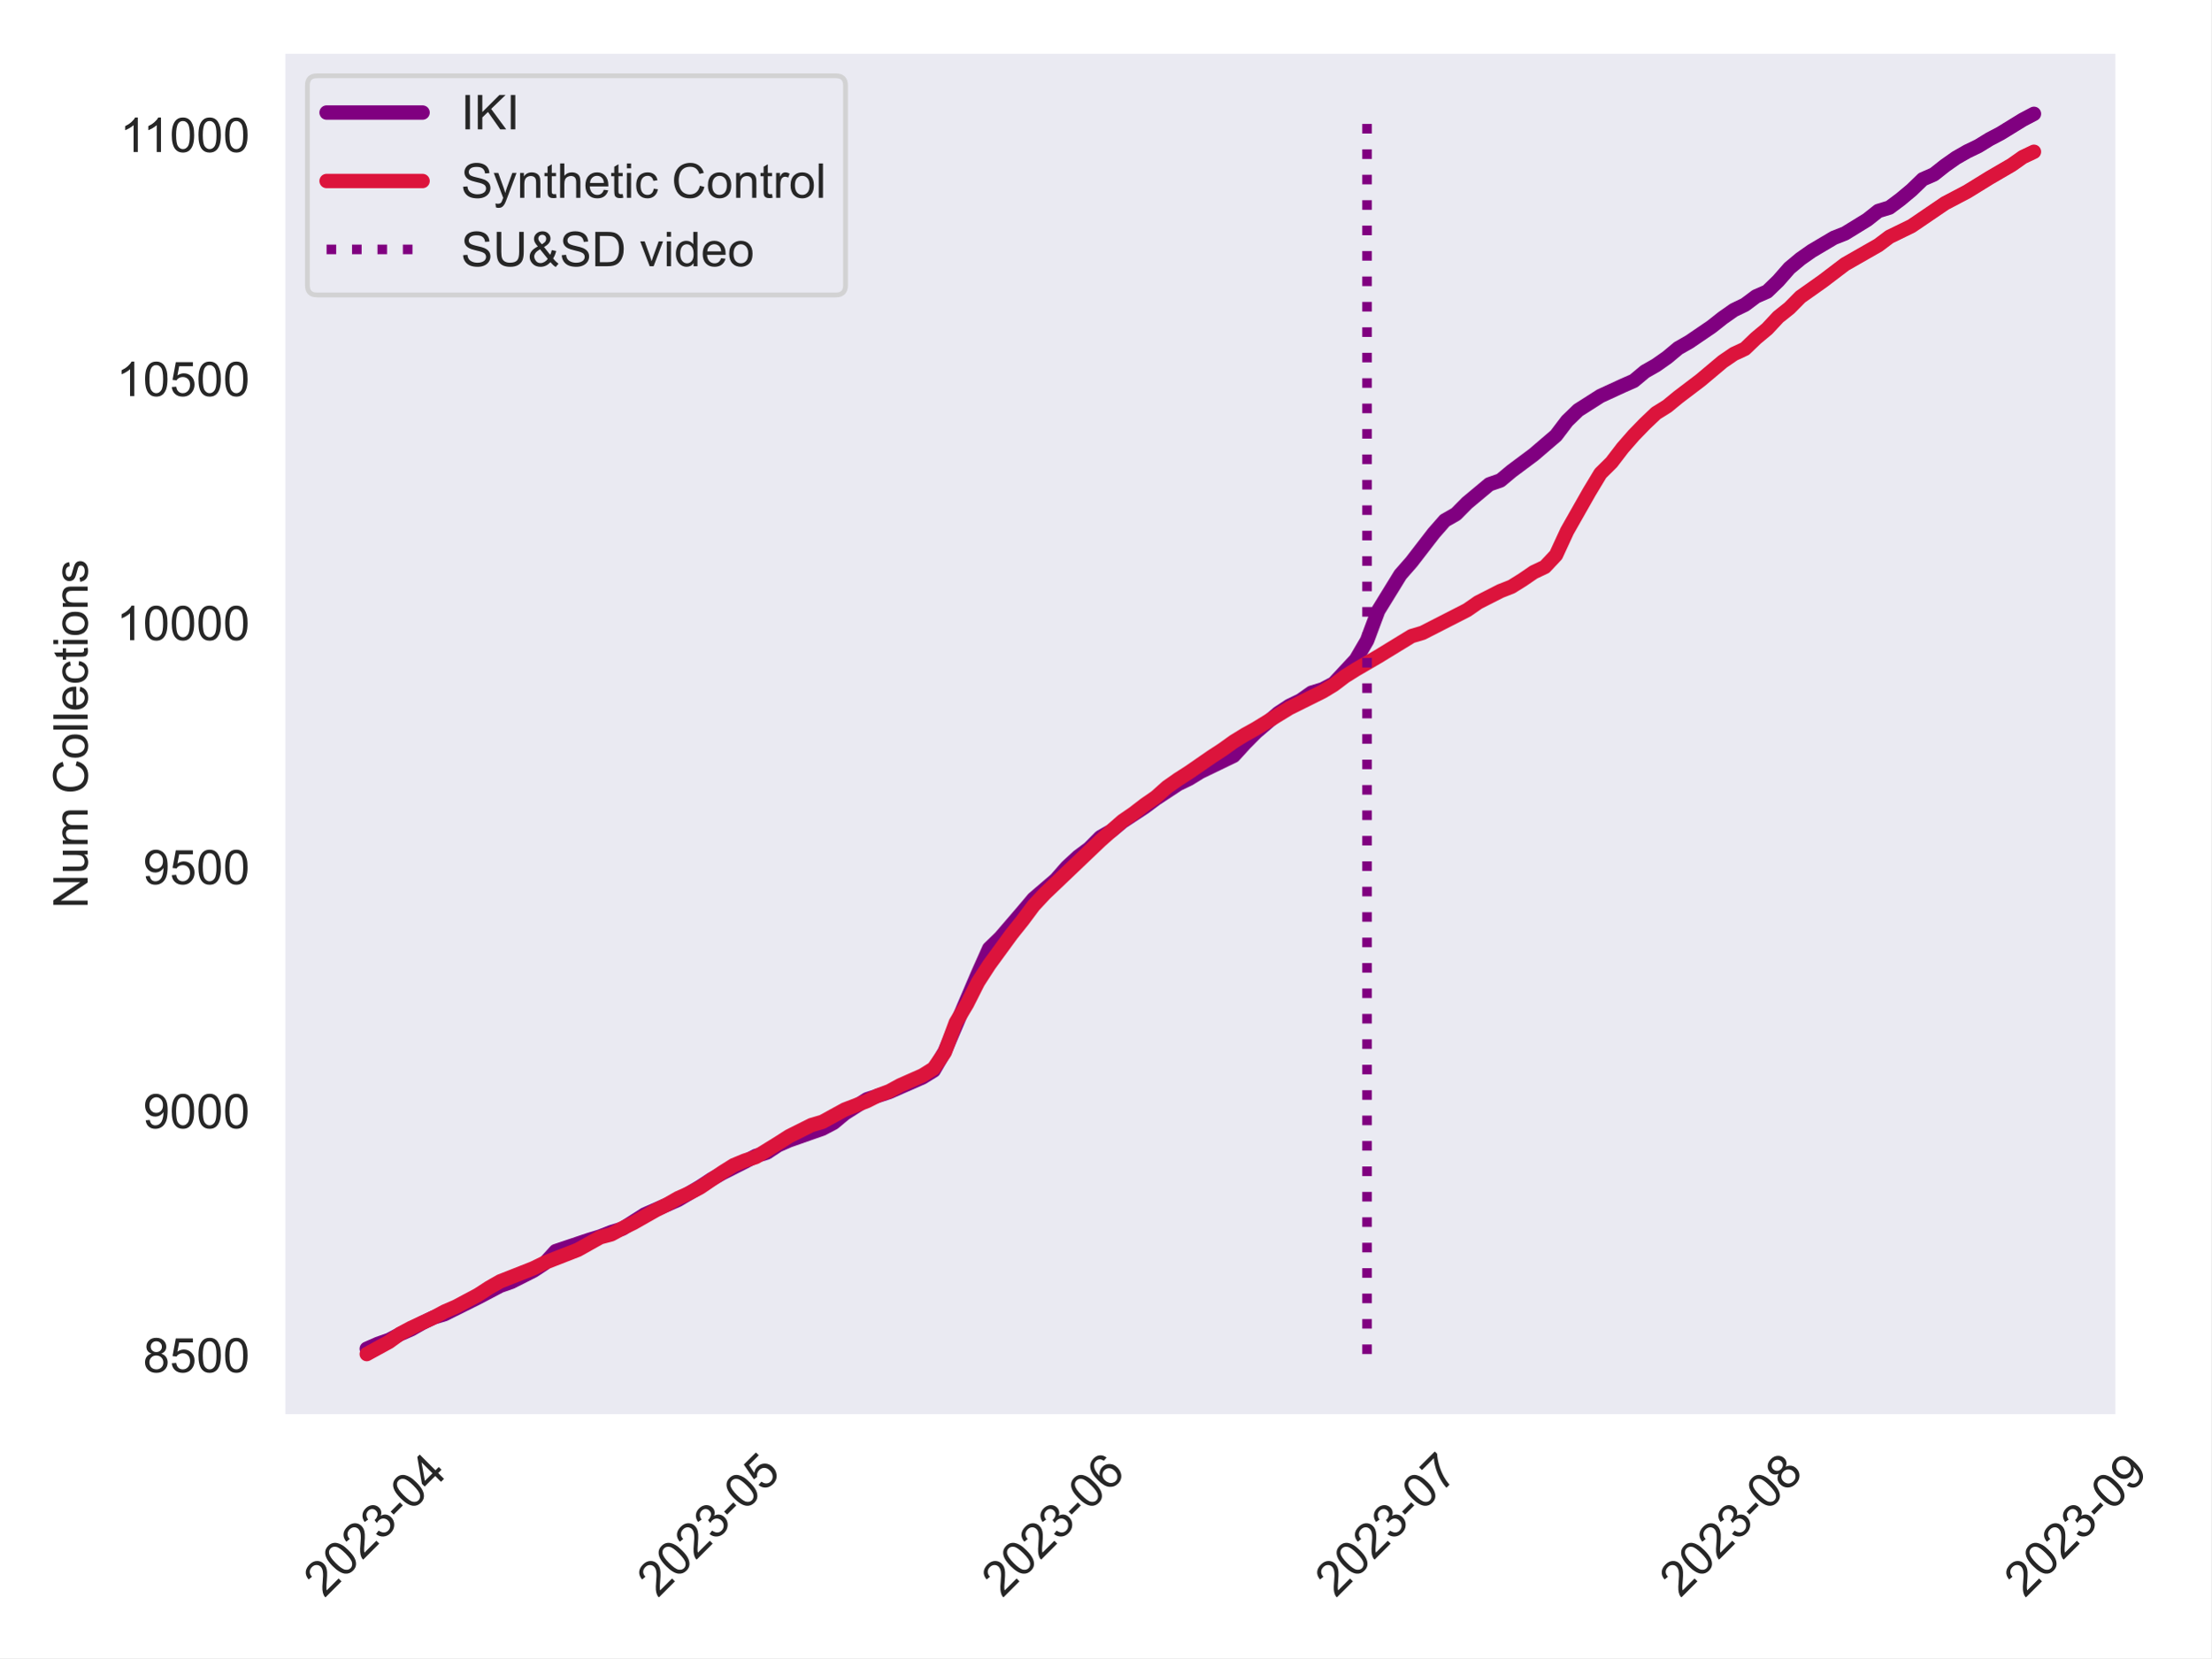
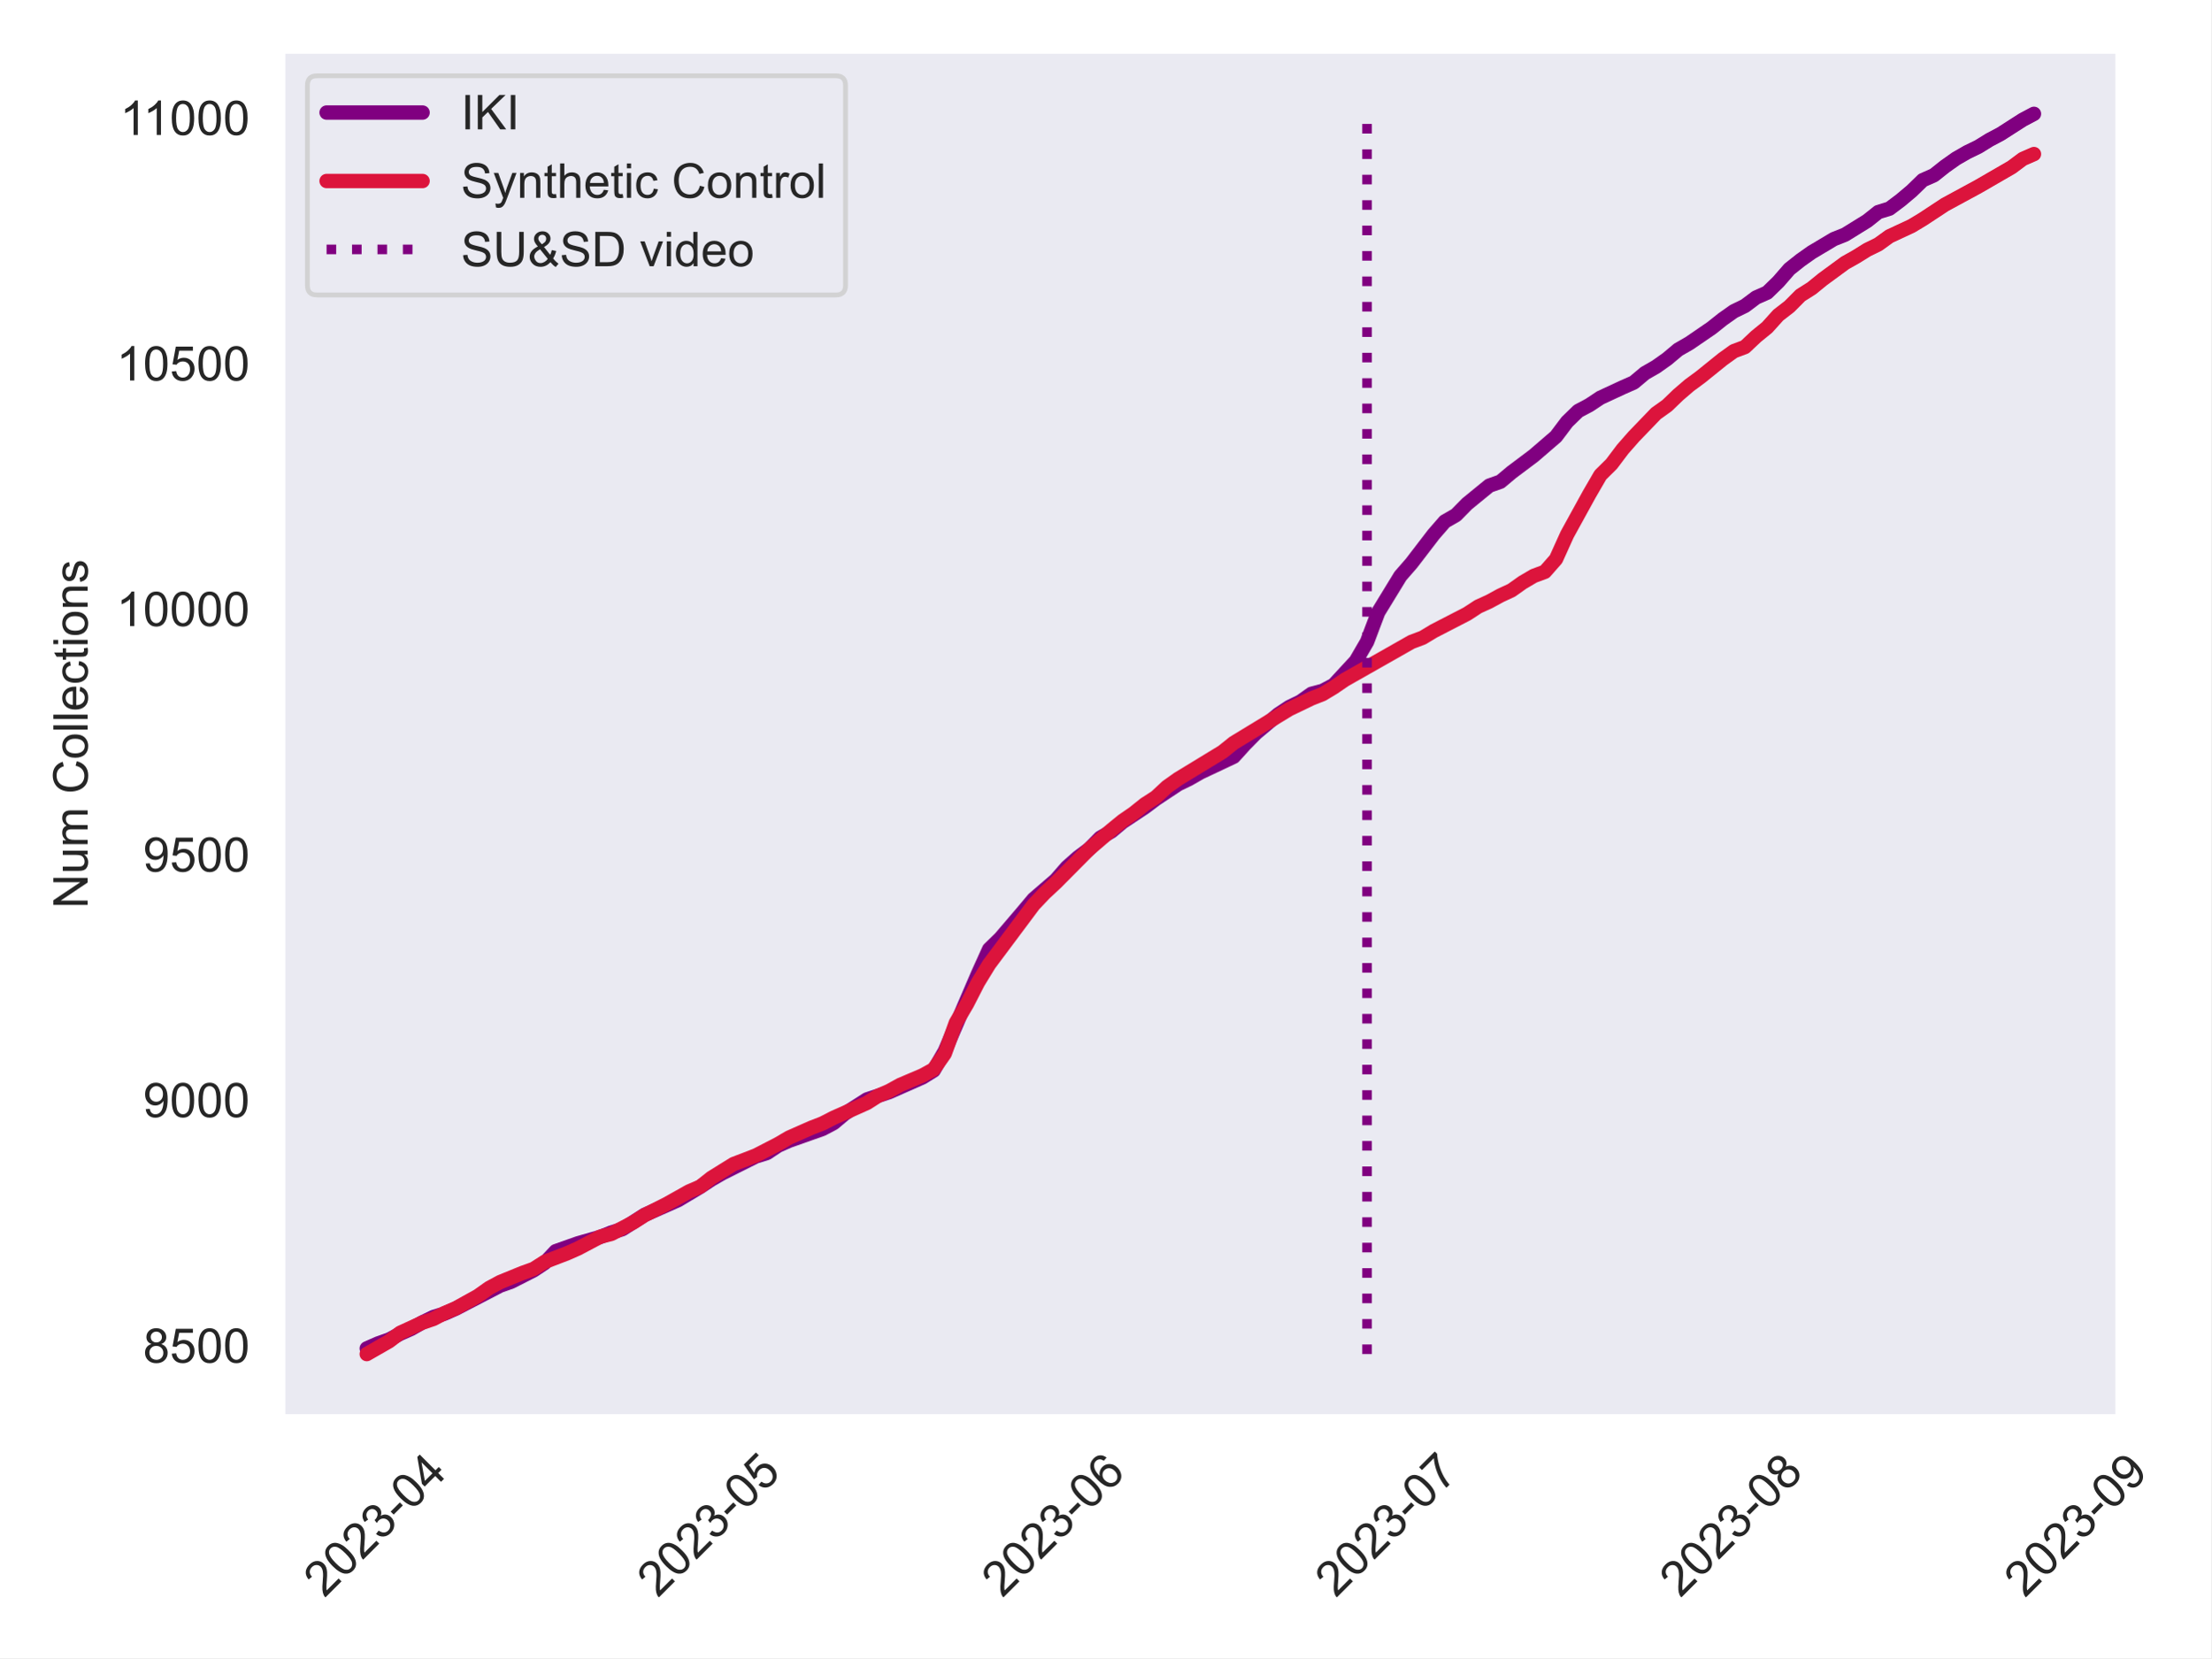
<svg xmlns="http://www.w3.org/2000/svg" xmlns:xlink="http://www.w3.org/1999/xlink" width="460.8pt" height="345.6pt" viewBox="0 0 460.8 345.6" version="1.1">
  <defs>
    <style type="text/css">*{stroke-linejoin: round; stroke-linecap: butt}</style>
  </defs>
  <g id="figure_1">
    <g id="patch_1">
      <path d="M 0 345.6  L 460.8 345.6  L 460.8 0  L 0 0  z " style="fill: #ffffff" />
    </g>
    <g id="axes_1">
      <g id="patch_2">
        <path d="M 59.06 295.153  L 441.252 295.153  L 441.252 10.8  L 59.06 10.8  z " style="fill: #eaeaf2" />
      </g>
      <g id="matplotlib.axis_1">
        <g id="xtick_1">
          <g id="text_1">
            <g style="fill: #262626" transform="translate(67.60289 333.1617) rotate(-45) scale(0.1 -0.1)">
              <defs>
                <path id="ArialMT-32" d="M 3222 541  L 3222 0  L 194 0  Q 188 203 259 391  Q 375 700 629 1000  Q 884 1300 1366 1694  Q 2113 2306 2375 2664  Q 2638 3022 2638 3341  Q 2638 3675 2398 3904  Q 2159 4134 1775 4134  Q 1369 4134 1125 3890  Q 881 3647 878 3216  L 300 3275  Q 359 3922 746 4261  Q 1134 4600 1788 4600  Q 2447 4600 2831 4234  Q 3216 3869 3216 3328  Q 3216 3053 3103 2787  Q 2991 2522 2730 2228  Q 2469 1934 1863 1422  Q 1356 997 1212 845  Q 1069 694 975 541  L 3222 541  z " transform="scale(0.015625)" />
                <path id="ArialMT-30" d="M 266 2259  Q 266 3072 433 3567  Q 600 4063 929 4331  Q 1259 4600 1759 4600  Q 2128 4600 2406 4451  Q 2684 4303 2865 4023  Q 3047 3744 3150 3342  Q 3253 2941 3253 2259  Q 3253 1453 3087 958  Q 2922 463 2592 192  Q 2263 -78 1759 -78  Q 1097 -78 719 397  Q 266 969 266 2259  z M 844 2259  Q 844 1131 1108 757  Q 1372 384 1759 384  Q 2147 384 2411 759  Q 2675 1134 2675 2259  Q 2675 3391 2411 3762  Q 2147 4134 1753 4134  Q 1366 4134 1134 3806  Q 844 3388 844 2259  z " transform="scale(0.015625)" />
                <path id="ArialMT-33" d="M 269 1209  L 831 1284  Q 928 806 1161 595  Q 1394 384 1728 384  Q 2125 384 2398 659  Q 2672 934 2672 1341  Q 2672 1728 2419 1979  Q 2166 2231 1775 2231  Q 1616 2231 1378 2169  L 1441 2663  Q 1497 2656 1531 2656  Q 1891 2656 2178 2843  Q 2466 3031 2466 3422  Q 2466 3731 2256 3934  Q 2047 4138 1716 4138  Q 1388 4138 1169 3931  Q 950 3725 888 3313  L 325 3413  Q 428 3978 793 4289  Q 1159 4600 1703 4600  Q 2078 4600 2393 4439  Q 2709 4278 2876 4000  Q 3044 3722 3044 3409  Q 3044 3113 2884 2869  Q 2725 2625 2413 2481  Q 2819 2388 3044 2092  Q 3269 1797 3269 1353  Q 3269 753 2831 336  Q 2394 -81 1725 -81  Q 1122 -81 723 278  Q 325 638 269 1209  z " transform="scale(0.015625)" />
                <path id="ArialMT-2d" d="M 203 1375  L 203 1941  L 1931 1941  L 1931 1375  L 203 1375  z " transform="scale(0.015625)" />
                <path id="ArialMT-34" d="M 2069 0  L 2069 1097  L 81 1097  L 81 1613  L 2172 4581  L 2631 4581  L 2631 1613  L 3250 1613  L 3250 1097  L 2631 1097  L 2631 0  L 2069 0  z M 2069 1613  L 2069 3678  L 634 1613  L 2069 1613  z " transform="scale(0.015625)" />
              </defs>
              <use xlink:href="#ArialMT-32" />
              <use xlink:href="#ArialMT-30" x="55.615" />
              <use xlink:href="#ArialMT-32" x="111.23" />
              <use xlink:href="#ArialMT-33" x="166.846" />
              <use xlink:href="#ArialMT-2d" x="222.461" />
              <use xlink:href="#ArialMT-30" x="255.762" />
              <use xlink:href="#ArialMT-34" x="311.377" />
            </g>
          </g>
        </g>
        <g id="xtick_2">
          <g id="text_2">
            <g style="fill: #262626" transform="translate(137.0923 333.1617) rotate(-45) scale(0.1 -0.1)">
              <defs>
                <path id="ArialMT-35" d="M 266 1200  L 856 1250  Q 922 819 1161 601  Q 1400 384 1738 384  Q 2144 384 2425 690  Q 2706 997 2706 1503  Q 2706 1984 2436 2262  Q 2166 2541 1728 2541  Q 1456 2541 1237 2417  Q 1019 2294 894 2097  L 366 2166  L 809 4519  L 3088 4519  L 3088 3981  L 1259 3981  L 1013 2750  Q 1425 3038 1878 3038  Q 2478 3038 2890 2622  Q 3303 2206 3303 1553  Q 3303 931 2941 478  Q 2500 -78 1738 -78  Q 1113 -78 717 272  Q 322 622 266 1200  z " transform="scale(0.015625)" />
              </defs>
              <use xlink:href="#ArialMT-32" />
              <use xlink:href="#ArialMT-30" x="55.615" />
              <use xlink:href="#ArialMT-32" x="111.23" />
              <use xlink:href="#ArialMT-33" x="166.846" />
              <use xlink:href="#ArialMT-2d" x="222.461" />
              <use xlink:href="#ArialMT-30" x="255.762" />
              <use xlink:href="#ArialMT-35" x="311.377" />
            </g>
          </g>
        </g>
        <g id="xtick_3">
          <g id="text_3">
            <g style="fill: #262626" transform="translate(208.898 333.1617) rotate(-45) scale(0.1 -0.1)">
              <defs>
                <path id="ArialMT-36" d="M 3184 3459  L 2625 3416  Q 2550 3747 2413 3897  Q 2184 4138 1850 4138  Q 1581 4138 1378 3988  Q 1113 3794 959 3422  Q 806 3050 800 2363  Q 1003 2672 1297 2822  Q 1591 2972 1913 2972  Q 2475 2972 2870 2558  Q 3266 2144 3266 1488  Q 3266 1056 3080 686  Q 2894 316 2569 119  Q 2244 -78 1831 -78  Q 1128 -78 684 439  Q 241 956 241 2144  Q 241 3472 731 4075  Q 1159 4600 1884 4600  Q 2425 4600 2770 4297  Q 3116 3994 3184 3459  z M 888 1484  Q 888 1194 1011 928  Q 1134 663 1356 523  Q 1578 384 1822 384  Q 2178 384 2434 671  Q 2691 959 2691 1453  Q 2691 1928 2437 2201  Q 2184 2475 1800 2475  Q 1419 2475 1153 2201  Q 888 1928 888 1484  z " transform="scale(0.015625)" />
              </defs>
              <use xlink:href="#ArialMT-32" />
              <use xlink:href="#ArialMT-30" x="55.615" />
              <use xlink:href="#ArialMT-32" x="111.23" />
              <use xlink:href="#ArialMT-33" x="166.846" />
              <use xlink:href="#ArialMT-2d" x="222.461" />
              <use xlink:href="#ArialMT-30" x="255.762" />
              <use xlink:href="#ArialMT-36" x="311.377" />
            </g>
          </g>
        </g>
        <g id="xtick_4">
          <g id="text_4">
            <g style="fill: #262626" transform="translate(278.3874 333.1617) rotate(-45) scale(0.1 -0.1)">
              <defs>
                <path id="ArialMT-37" d="M 303 3981  L 303 4522  L 3269 4522  L 3269 4084  Q 2831 3619 2401 2847  Q 1972 2075 1738 1259  Q 1569 684 1522 0  L 944 0  Q 953 541 1156 1306  Q 1359 2072 1739 2783  Q 2119 3494 2547 3981  L 303 3981  z " transform="scale(0.015625)" />
              </defs>
              <use xlink:href="#ArialMT-32" />
              <use xlink:href="#ArialMT-30" x="55.615" />
              <use xlink:href="#ArialMT-32" x="111.23" />
              <use xlink:href="#ArialMT-33" x="166.846" />
              <use xlink:href="#ArialMT-2d" x="222.461" />
              <use xlink:href="#ArialMT-30" x="255.762" />
              <use xlink:href="#ArialMT-37" x="311.377" />
            </g>
          </g>
        </g>
        <g id="xtick_5">
          <g id="text_5">
            <g style="fill: #262626" transform="translate(350.1931 333.1617) rotate(-45) scale(0.1 -0.1)">
              <defs>
                <path id="ArialMT-38" d="M 1131 2484  Q 781 2613 612 2850  Q 444 3088 444 3419  Q 444 3919 803 4259  Q 1163 4600 1759 4600  Q 2359 4600 2725 4251  Q 3091 3903 3091 3403  Q 3091 3084 2923 2848  Q 2756 2613 2416 2484  Q 2838 2347 3058 2040  Q 3278 1734 3278 1309  Q 3278 722 2862 322  Q 2447 -78 1769 -78  Q 1091 -78 675 323  Q 259 725 259 1325  Q 259 1772 486 2073  Q 713 2375 1131 2484  z M 1019 3438  Q 1019 3113 1228 2906  Q 1438 2700 1772 2700  Q 2097 2700 2305 2904  Q 2513 3109 2513 3406  Q 2513 3716 2298 3927  Q 2084 4138 1766 4138  Q 1444 4138 1231 3931  Q 1019 3725 1019 3438  z M 838 1322  Q 838 1081 952 856  Q 1066 631 1291 507  Q 1516 384 1775 384  Q 2178 384 2440 643  Q 2703 903 2703 1303  Q 2703 1709 2433 1975  Q 2163 2241 1756 2241  Q 1359 2241 1098 1978  Q 838 1716 838 1322  z " transform="scale(0.015625)" />
              </defs>
              <use xlink:href="#ArialMT-32" />
              <use xlink:href="#ArialMT-30" x="55.615" />
              <use xlink:href="#ArialMT-32" x="111.23" />
              <use xlink:href="#ArialMT-33" x="166.846" />
              <use xlink:href="#ArialMT-2d" x="222.461" />
              <use xlink:href="#ArialMT-30" x="255.762" />
              <use xlink:href="#ArialMT-38" x="311.377" />
            </g>
          </g>
        </g>
        <g id="xtick_6">
          <g id="text_6">
            <g style="fill: #262626" transform="translate(421.9988 333.1617) rotate(-45) scale(0.1 -0.1)">
              <defs>
                <path id="ArialMT-39" d="M 350 1059  L 891 1109  Q 959 728 1153 556  Q 1347 384 1650 384  Q 1909 384 2104 503  Q 2300 622 2425 820  Q 2550 1019 2634 1356  Q 2719 1694 2719 2044  Q 2719 2081 2716 2156  Q 2547 1888 2255 1720  Q 1963 1553 1622 1553  Q 1053 1553 659 1965  Q 266 2378 266 3053  Q 266 3750 677 4175  Q 1088 4600 1706 4600  Q 2153 4600 2523 4359  Q 2894 4119 3086 3673  Q 3278 3228 3278 2384  Q 3278 1506 3087 986  Q 2897 466 2520 194  Q 2144 -78 1638 -78  Q 1100 -78 759 220  Q 419 519 350 1059  z M 2653 3081  Q 2653 3566 2395 3850  Q 2138 4134 1775 4134  Q 1400 4134 1122 3828  Q 844 3522 844 3034  Q 844 2597 1108 2323  Q 1372 2050 1759 2050  Q 2150 2050 2401 2323  Q 2653 2597 2653 3081  z " transform="scale(0.015625)" />
              </defs>
              <use xlink:href="#ArialMT-32" />
              <use xlink:href="#ArialMT-30" x="55.615" />
              <use xlink:href="#ArialMT-32" x="111.23" />
              <use xlink:href="#ArialMT-33" x="166.846" />
              <use xlink:href="#ArialMT-2d" x="222.461" />
              <use xlink:href="#ArialMT-30" x="255.762" />
              <use xlink:href="#ArialMT-39" x="311.377" />
            </g>
          </g>
        </g>
      </g>
      <g id="matplotlib.axis_2">
        <g id="ytick_1">
          <g id="text_7">
-             <g style="fill: #262626" transform="translate(29.81625 286.0301) scale(0.1 -0.1)">
+             <g style="fill: #262626" transform="translate(29.81625 284.0265) scale(0.1 -0.1)">
              <use xlink:href="#ArialMT-38" />
              <use xlink:href="#ArialMT-35" x="55.615" />
              <use xlink:href="#ArialMT-30" x="111.23" />
              <use xlink:href="#ArialMT-30" x="166.846" />
            </g>
          </g>
        </g>
        <g id="ytick_2">
          <g id="text_8">
-             <g style="fill: #262626" transform="translate(29.81625 235.1598) scale(0.1 -0.1)">
+             <g style="fill: #262626" transform="translate(29.81625 232.8458) scale(0.1 -0.1)">
              <use xlink:href="#ArialMT-39" />
              <use xlink:href="#ArialMT-30" x="55.615" />
              <use xlink:href="#ArialMT-30" x="111.23" />
              <use xlink:href="#ArialMT-30" x="166.846" />
            </g>
          </g>
        </g>
        <g id="ytick_3">
          <g id="text_9">
-             <g style="fill: #262626" transform="translate(29.81625 184.2896) scale(0.1 -0.1)">
+             <g style="fill: #262626" transform="translate(29.81625 181.6651) scale(0.1 -0.1)">
              <use xlink:href="#ArialMT-39" />
              <use xlink:href="#ArialMT-35" x="55.615" />
              <use xlink:href="#ArialMT-30" x="111.23" />
              <use xlink:href="#ArialMT-30" x="166.846" />
            </g>
          </g>
        </g>
        <g id="ytick_4">
          <g id="text_10">
-             <g style="fill: #262626" transform="translate(24.25531 133.4194) scale(0.1 -0.1)">
+             <g style="fill: #262626" transform="translate(24.25531 130.4844) scale(0.1 -0.1)">
              <defs>
                <path id="ArialMT-31" d="M 2384 0  L 1822 0  L 1822 3584  Q 1619 3391 1289 3197  Q 959 3003 697 2906  L 697 3450  Q 1169 3672 1522 3987  Q 1875 4303 2022 4600  L 2384 4600  L 2384 0  z " transform="scale(0.015625)" />
              </defs>
              <use xlink:href="#ArialMT-31" />
              <use xlink:href="#ArialMT-30" x="55.615" />
              <use xlink:href="#ArialMT-30" x="111.23" />
              <use xlink:href="#ArialMT-30" x="166.846" />
              <use xlink:href="#ArialMT-30" x="222.461" />
            </g>
          </g>
        </g>
        <g id="ytick_5">
          <g id="text_11">
-             <g style="fill: #262626" transform="translate(24.25531 82.54912) scale(0.1 -0.1)">
+             <g style="fill: #262626" transform="translate(24.25531 79.30365) scale(0.1 -0.1)">
              <use xlink:href="#ArialMT-31" />
              <use xlink:href="#ArialMT-30" x="55.615" />
              <use xlink:href="#ArialMT-35" x="111.23" />
              <use xlink:href="#ArialMT-30" x="166.846" />
              <use xlink:href="#ArialMT-30" x="222.461" />
            </g>
          </g>
        </g>
        <g id="ytick_6">
          <g id="text_12">
-             <g style="fill: #262626" transform="translate(24.99281 31.67888) scale(0.1 -0.1)">
+             <g style="fill: #262626" transform="translate(24.99281 28.12293) scale(0.1 -0.1)">
              <use xlink:href="#ArialMT-31" />
              <use xlink:href="#ArialMT-31" x="48.24" />
              <use xlink:href="#ArialMT-30" x="103.855" />
              <use xlink:href="#ArialMT-30" x="159.471" />
              <use xlink:href="#ArialMT-30" x="215.086" />
            </g>
          </g>
        </g>
        <g id="text_13">
          <g style="fill: #262626" transform="translate(18.26781 189.3764) rotate(-90) scale(0.1 -0.1)">
            <defs>
              <path id="ArialMT-4e" d="M 488 0  L 488 4581  L 1109 4581  L 3516 984  L 3516 4581  L 4097 4581  L 4097 0  L 3475 0  L 1069 3600  L 1069 0  L 488 0  z " transform="scale(0.015625)" />
              <path id="ArialMT-75" d="M 2597 0  L 2597 488  Q 2209 -75 1544 -75  Q 1250 -75 995 37  Q 741 150 617 320  Q 494 491 444 738  Q 409 903 409 1263  L 409 3319  L 972 3319  L 972 1478  Q 972 1038 1006 884  Q 1059 663 1231 536  Q 1403 409 1656 409  Q 1909 409 2131 539  Q 2353 669 2445 892  Q 2538 1116 2538 1541  L 2538 3319  L 3100 3319  L 3100 0  L 2597 0  z " transform="scale(0.015625)" />
              <path id="ArialMT-6d" d="M 422 0  L 422 3319  L 925 3319  L 925 2853  Q 1081 3097 1340 3245  Q 1600 3394 1931 3394  Q 2300 3394 2536 3241  Q 2772 3088 2869 2813  Q 3263 3394 3894 3394  Q 4388 3394 4653 3120  Q 4919 2847 4919 2278  L 4919 0  L 4359 0  L 4359 2091  Q 4359 2428 4304 2576  Q 4250 2725 4106 2815  Q 3963 2906 3769 2906  Q 3419 2906 3187 2673  Q 2956 2441 2956 1928  L 2956 0  L 2394 0  L 2394 2156  Q 2394 2531 2256 2718  Q 2119 2906 1806 2906  Q 1569 2906 1367 2781  Q 1166 2656 1075 2415  Q 984 2175 984 1722  L 984 0  L 422 0  z " transform="scale(0.015625)" />
              <path id="ArialMT-20" transform="scale(0.015625)" />
              <path id="ArialMT-43" d="M 3763 1606  L 4369 1453  Q 4178 706 3683 314  Q 3188 -78 2472 -78  Q 1731 -78 1267 223  Q 803 525 561 1097  Q 319 1669 319 2325  Q 319 3041 592 3573  Q 866 4106 1370 4382  Q 1875 4659 2481 4659  Q 3169 4659 3637 4309  Q 4106 3959 4291 3325  L 3694 3184  Q 3534 3684 3231 3912  Q 2928 4141 2469 4141  Q 1941 4141 1586 3887  Q 1231 3634 1087 3207  Q 944 2781 944 2328  Q 944 1744 1114 1308  Q 1284 872 1643 656  Q 2003 441 2422 441  Q 2931 441 3284 734  Q 3638 1028 3763 1606  z " transform="scale(0.015625)" />
              <path id="ArialMT-6f" d="M 213 1659  Q 213 2581 725 3025  Q 1153 3394 1769 3394  Q 2453 3394 2887 2945  Q 3322 2497 3322 1706  Q 3322 1066 3130 698  Q 2938 331 2570 128  Q 2203 -75 1769 -75  Q 1072 -75 642 372  Q 213 819 213 1659  z M 791 1659  Q 791 1022 1069 705  Q 1347 388 1769 388  Q 2188 388 2466 706  Q 2744 1025 2744 1678  Q 2744 2294 2464 2611  Q 2184 2928 1769 2928  Q 1347 2928 1069 2612  Q 791 2297 791 1659  z " transform="scale(0.015625)" />
              <path id="ArialMT-6c" d="M 409 0  L 409 4581  L 972 4581  L 972 0  L 409 0  z " transform="scale(0.015625)" />
              <path id="ArialMT-65" d="M 2694 1069  L 3275 997  Q 3138 488 2766 206  Q 2394 -75 1816 -75  Q 1088 -75 661 373  Q 234 822 234 1631  Q 234 2469 665 2931  Q 1097 3394 1784 3394  Q 2450 3394 2872 2941  Q 3294 2488 3294 1666  Q 3294 1616 3291 1516  L 816 1516  Q 847 969 1125 678  Q 1403 388 1819 388  Q 2128 388 2347 550  Q 2566 713 2694 1069  z M 847 1978  L 2700 1978  Q 2663 2397 2488 2606  Q 2219 2931 1791 2931  Q 1403 2931 1139 2672  Q 875 2413 847 1978  z " transform="scale(0.015625)" />
              <path id="ArialMT-63" d="M 2588 1216  L 3141 1144  Q 3050 572 2676 248  Q 2303 -75 1759 -75  Q 1078 -75 664 370  Q 250 816 250 1647  Q 250 2184 428 2587  Q 606 2991 970 3192  Q 1334 3394 1763 3394  Q 2303 3394 2647 3120  Q 2991 2847 3088 2344  L 2541 2259  Q 2463 2594 2264 2762  Q 2066 2931 1784 2931  Q 1359 2931 1093 2626  Q 828 2322 828 1663  Q 828 994 1084 691  Q 1341 388 1753 388  Q 2084 388 2306 591  Q 2528 794 2588 1216  z " transform="scale(0.015625)" />
              <path id="ArialMT-74" d="M 1650 503  L 1731 6  Q 1494 -44 1306 -44  Q 1000 -44 831 53  Q 663 150 594 308  Q 525 466 525 972  L 525 2881  L 113 2881  L 113 3319  L 525 3319  L 525 4141  L 1084 4478  L 1084 3319  L 1650 3319  L 1650 2881  L 1084 2881  L 1084 941  Q 1084 700 1114 631  Q 1144 563 1211 522  Q 1278 481 1403 481  Q 1497 481 1650 503  z " transform="scale(0.015625)" />
              <path id="ArialMT-69" d="M 425 3934  L 425 4581  L 988 4581  L 988 3934  L 425 3934  z M 425 0  L 425 3319  L 988 3319  L 988 0  L 425 0  z " transform="scale(0.015625)" />
              <path id="ArialMT-6e" d="M 422 0  L 422 3319  L 928 3319  L 928 2847  Q 1294 3394 1984 3394  Q 2284 3394 2536 3286  Q 2788 3178 2913 3003  Q 3038 2828 3088 2588  Q 3119 2431 3119 2041  L 3119 0  L 2556 0  L 2556 2019  Q 2556 2363 2490 2533  Q 2425 2703 2258 2804  Q 2091 2906 1866 2906  Q 1506 2906 1245 2678  Q 984 2450 984 1813  L 984 0  L 422 0  z " transform="scale(0.015625)" />
              <path id="ArialMT-73" d="M 197 991  L 753 1078  Q 800 744 1014 566  Q 1228 388 1613 388  Q 2000 388 2187 545  Q 2375 703 2375 916  Q 2375 1106 2209 1216  Q 2094 1291 1634 1406  Q 1016 1563 777 1677  Q 538 1791 414 1992  Q 291 2194 291 2438  Q 291 2659 392 2848  Q 494 3038 669 3163  Q 800 3259 1026 3326  Q 1253 3394 1513 3394  Q 1903 3394 2198 3281  Q 2494 3169 2634 2976  Q 2775 2784 2828 2463  L 2278 2388  Q 2241 2644 2061 2787  Q 1881 2931 1553 2931  Q 1166 2931 1000 2803  Q 834 2675 834 2503  Q 834 2394 903 2306  Q 972 2216 1119 2156  Q 1203 2125 1616 2013  Q 2213 1853 2448 1751  Q 2684 1650 2818 1456  Q 2953 1263 2953 975  Q 2953 694 2789 445  Q 2625 197 2315 61  Q 2006 -75 1616 -75  Q 969 -75 630 194  Q 291 463 197 991  z " transform="scale(0.015625)" />
            </defs>
            <use xlink:href="#ArialMT-4e" />
            <use xlink:href="#ArialMT-75" x="72.217" />
            <use xlink:href="#ArialMT-6d" x="127.832" />
            <use xlink:href="#ArialMT-20" x="211.133" />
            <use xlink:href="#ArialMT-43" x="238.916" />
            <use xlink:href="#ArialMT-6f" x="311.133" />
            <use xlink:href="#ArialMT-6c" x="366.748" />
            <use xlink:href="#ArialMT-6c" x="388.965" />
            <use xlink:href="#ArialMT-65" x="411.182" />
            <use xlink:href="#ArialMT-63" x="466.797" />
            <use xlink:href="#ArialMT-74" x="516.797" />
            <use xlink:href="#ArialMT-69" x="544.58" />
            <use xlink:href="#ArialMT-6f" x="566.797" />
            <use xlink:href="#ArialMT-6e" x="622.412" />
            <use xlink:href="#ArialMT-73" x="678.027" />
          </g>
        </g>
      </g>
      <g id="PolyCollection_1" />
      <g id="PolyCollection_2" />
      <g id="line2d_1">
-         <path d="M 76.432 281.129  L 78.749 280.111  L 81.065 279.297  L 83.381 278.076  L 85.698 277.059  L 88.014 275.736  L 90.33 274.617  L 92.647 273.905  L 99.595 270.446  L 104.228 268.004  L 106.544 267.19  L 111.177 264.85  L 113.493 263.324  L 115.81 260.78  L 122.759 258.44  L 125.075 257.728  L 127.391 256.813  L 129.708 256.1  L 134.34 253.15  L 141.289 250.098  L 145.922 247.351  L 148.238 245.825  L 150.554 244.502  L 155.187 242.162  L 157.503 240.941  L 159.82 240.229  L 162.136 238.703  L 164.452 237.685  L 171.401 235.244  L 173.718 234.023  L 176.034 232.09  L 180.666 229.139  L 185.299 227.613  L 192.248 224.561  L 194.564 223.136  L 196.881 219.169  L 203.83 202.89  L 206.146 197.701  L 208.462 195.463  L 213.095 190.071  L 215.411 187.324  L 220.044 183.356  L 222.36 180.711  L 224.676 178.574  L 226.993 176.845  L 229.309 174.505  L 231.625 173.182  L 233.942 171.249  L 238.574 168.197  L 240.891 166.467  L 245.523 163.415  L 247.84 162.296  L 250.156 160.871  L 257.105 157.514  L 259.421 154.97  L 261.737 152.63  L 266.37 148.662  L 268.686 147.136  L 271.003 146.017  L 273.319 144.389  L 275.635 143.677  L 277.952 142.456  L 282.584 137.471  L 284.901 133.503  L 287.217 127.297  L 291.849 119.768  L 294.166 117.123  L 298.798 111.12  L 301.115 108.475  L 303.431 107.152  L 305.747 104.812  L 310.38 100.946  L 312.696 100.132  L 315.013 98.199  L 319.645 94.74  L 324.278 90.772  L 326.594 87.72  L 328.911 85.482  L 333.543 82.531  L 338.176 80.395  L 340.492 79.377  L 342.808 77.444  L 345.125 76.121  L 347.441 74.494  L 349.757 72.561  L 352.074 71.238  L 356.706 68.084  L 359.023 66.253  L 361.339 64.625  L 363.655 63.506  L 365.972 61.776  L 368.288 60.759  L 370.604 58.52  L 372.92 55.875  L 375.237 53.942  L 377.553 52.314  L 382.186 49.567  L 384.502 48.652  L 389.135 45.803  L 391.451 43.971  L 393.767 43.259  L 396.084 41.53  L 398.4 39.597  L 400.716 37.358  L 403.033 36.341  L 405.349 34.51  L 407.665 32.882  L 409.981 31.559  L 412.298 30.44  L 414.614 29.016  L 416.93 27.795  L 421.563 24.946  L 423.879 23.725  L 423.879 23.725  " clip-path="url(#p00767a0a2b)" style="fill: none; stroke: #800080; stroke-width: 3; stroke-linecap: round" />
+         <path d="M 76.432 281.062  L 78.749 280.038  L 81.065 279.219  L 83.381 277.991  L 85.698 276.967  L 88.014 275.637  L 90.33 274.511  L 92.647 273.794  L 94.963 272.771  L 104.228 267.96  L 106.544 267.141  L 111.177 264.786  L 113.493 263.251  L 115.81 260.794  L 120.442 259.156  L 125.075 257.826  L 127.391 256.904  L 129.708 256.188  L 134.34 253.219  L 141.289 250.149  L 145.922 247.385  L 148.238 245.849  L 150.554 244.519  L 157.503 241.038  L 159.82 240.322  L 162.136 238.787  L 164.452 237.763  L 171.401 235.306  L 173.718 234.078  L 176.034 232.133  L 180.666 229.165  L 185.299 227.629  L 192.248 224.558  L 194.564 223.125  L 196.881 219.133  L 203.83 202.96  L 206.146 197.842  L 208.462 195.59  L 213.095 190.165  L 215.411 187.401  L 220.044 183.409  L 222.36 180.748  L 224.676 178.7  L 226.993 176.96  L 229.309 174.606  L 231.625 173.275  L 233.942 171.33  L 238.574 168.259  L 240.891 166.519  L 245.523 163.448  L 247.84 162.323  L 250.156 160.992  L 257.105 157.716  L 259.421 155.157  L 261.737 152.803  L 266.37 148.913  L 268.686 147.378  L 271.003 146.252  L 273.319 144.614  L 275.635 144  L 277.952 142.771  L 282.584 137.756  L 284.901 133.764  L 287.217 127.622  L 291.849 120.047  L 294.166 117.386  L 298.798 111.347  L 301.115 108.685  L 303.431 107.354  L 305.747 105  L 310.38 101.213  L 312.696 100.394  L 315.013 98.449  L 319.645 94.969  L 324.278 90.977  L 326.594 87.906  L 328.911 85.654  L 331.227 84.425  L 333.543 82.89  L 338.176 80.74  L 340.492 79.717  L 342.808 77.772  L 345.125 76.441  L 347.441 74.803  L 349.757 72.859  L 352.074 71.528  L 356.706 68.355  L 359.023 66.512  L 361.339 64.874  L 363.655 63.748  L 365.972 62.008  L 368.288 60.985  L 370.604 58.733  L 372.92 56.071  L 375.237 54.229  L 377.553 52.591  L 382.186 49.827  L 384.502 48.906  L 389.135 46.04  L 391.451 44.197  L 393.767 43.481  L 396.084 41.741  L 398.4 39.796  L 400.716 37.544  L 403.033 36.52  L 405.349 34.678  L 407.665 33.04  L 409.981 31.709  L 412.298 30.583  L 414.614 29.15  L 416.93 27.922  L 421.563 24.953  L 423.879 23.725  L 423.879 23.725  " clip-path="url(#pb3f146ab53)" style="fill: none; stroke: #800080; stroke-width: 3; stroke-linecap: round" />
      </g>
      <g id="line2d_2">
-         <path d="M 76.432 282.228  L 81.065 279.692  L 83.381 278.005  L 85.698 276.767  L 90.33 274.622  L 92.647 273.377  L 94.963 272.376  L 99.595 269.913  L 101.912 268.407  L 104.228 267.084  L 108.861 265.258  L 111.177 264.337  L 113.493 263.206  L 120.442 260.491  L 125.075 257.892  L 127.391 257.272  L 129.708 256.011  L 132.024 254.885  L 136.656 252.248  L 138.973 251.078  L 141.289 249.749  L 143.605 248.717  L 145.922 247.49  L 150.554 244.34  L 152.871 242.883  L 155.187 241.918  L 157.503 241.17  L 162.136 238.311  L 164.452 236.831  L 169.085 234.512  L 171.401 233.826  L 176.034 231.283  L 180.666 229.495  L 182.983 228.321  L 185.299 227.459  L 187.615 226.203  L 192.248 224.157  L 194.564 222.712  L 196.881 219.349  L 199.197 213.133  L 201.513 209.273  L 203.83 204.685  L 206.146 201.102  L 210.779 194.754  L 213.095 191.857  L 215.411 188.749  L 217.727 186.261  L 229.309 175.217  L 233.942 171.112  L 236.258 169.518  L 238.574 167.734  L 240.891 166.134  L 243.207 164.059  L 245.523 162.436  L 247.84 160.95  L 252.472 157.749  L 254.788 156.241  L 257.105 154.574  L 259.421 153.146  L 261.737 151.861  L 268.686 147.599  L 275.635 144.142  L 277.952 142.743  L 280.268 140.986  L 282.584 139.532  L 287.217 136.835  L 294.166 132.586  L 296.482 131.893  L 305.747 127.155  L 308.064 125.551  L 312.696 123.192  L 315.013 122.279  L 317.329 120.835  L 319.645 119.247  L 321.962 118.155  L 324.278 115.686  L 326.594 110.676  L 331.227 102.51  L 333.543 98.672  L 335.859 96.377  L 338.176 93.351  L 340.492 90.698  L 342.808 88.311  L 345.125 86.109  L 347.441 84.669  L 349.757 82.765  L 354.39 79.247  L 359.023 75.355  L 361.339 73.772  L 363.655 72.693  L 365.972 70.469  L 368.288 68.542  L 370.604 66.058  L 372.92 64.214  L 375.237 61.87  L 379.869 58.595  L 384.502 55.071  L 389.135 52.423  L 391.451 51.101  L 393.767 49.358  L 398.4 47.093  L 405.349 42.362  L 409.981 39.925  L 414.614 37.066  L 419.247 34.366  L 421.563 32.733  L 423.879 31.63  L 423.879 31.63  " clip-path="url(#p00767a0a2b)" style="fill: none; stroke: #dc143c; stroke-width: 3; stroke-linecap: round" />
+         <path d="M 76.432 282.228  L 81.065 279.577  L 83.381 277.811  L 88.014 275.684  L 90.33 274.902  L 92.647 273.684  L 94.963 272.695  L 99.595 270.123  L 101.912 268.479  L 104.228 267.23  L 108.861 265.335  L 111.177 264.503  L 113.493 263.029  L 118.126 261.249  L 120.442 260.229  L 125.075 257.779  L 127.391 257.185  L 132.024 254.764  L 134.34 253.277  L 138.973 250.937  L 143.605 248.338  L 145.922 247.346  L 148.238 245.513  L 152.871 242.634  L 157.503 240.855  L 162.136 238.468  L 164.452 237.113  L 169.085 235.066  L 171.401 234.17  L 173.718 232.981  L 180.666 229.887  L 182.983 228.41  L 185.299 227.404  L 187.615 226.129  L 192.248 224.16  L 194.564 222.894  L 196.881 219.614  L 199.197 213.191  L 201.513 209.263  L 203.83 204.746  L 206.146 200.966  L 215.411 188.56  L 217.727 186.123  L 220.044 183.968  L 226.993 176.966  L 231.625 172.996  L 233.942 171.1  L 236.258 169.508  L 238.574 167.65  L 240.891 166.155  L 243.207 163.995  L 245.523 162.354  L 254.788 156.711  L 257.105 154.849  L 268.686 147.806  L 273.319 145.574  L 275.635 144.666  L 277.952 143.265  L 280.268 141.68  L 294.166 133.791  L 296.482 132.919  L 298.798 131.525  L 305.747 127.939  L 308.064 126.428  L 310.38 125.371  L 312.696 124.111  L 315.013 123.033  L 317.329 121.391  L 319.645 120.032  L 321.962 119.169  L 324.278 116.537  L 326.594 111.414  L 331.227 102.986  L 333.543 98.996  L 335.859 96.703  L 338.176 93.627  L 340.492 90.988  L 345.125 86.175  L 347.441 84.521  L 349.757 82.288  L 352.074 80.3  L 354.39 78.593  L 359.023 74.854  L 361.339 73.187  L 363.655 72.319  L 365.972 70.132  L 368.288 68.247  L 370.604 65.677  L 372.92 63.885  L 375.237 61.552  L 377.553 60.09  L 379.869 58.205  L 384.502 54.804  L 386.818 53.499  L 389.135 52.057  L 391.451 50.92  L 393.767 49.247  L 398.4 47.085  L 400.716 45.69  L 405.349 42.638  L 412.298 38.867  L 419.247 34.847  L 421.563 33.12  L 423.879 32.11  L 423.879 32.11  " clip-path="url(#pb3f146ab53)" style="fill: none; stroke: #dc143c; stroke-width: 3; stroke-linecap: round" />
      </g>
      <g id="LineCollection_1">
-         <path d="M 284.901 282.228  L 284.901 23.725  " clip-path="url(#p00767a0a2b)" style="fill: none; stroke-dasharray: 2,3.3; stroke-dashoffset: 0; stroke: #800080; stroke-width: 2" />
+         <path d="M 284.901 282.228  L 284.901 23.725  " clip-path="url(#pb3f146ab53)" style="fill: none; stroke-dasharray: 2,3.3; stroke-dashoffset: 0; stroke: #800080; stroke-width: 2" />
      </g>
      <g id="patch_3">
        <path d="M 59.06 295.153  L 59.06 10.8  " style="fill: none; stroke: #ffffff; stroke-width: 0.8; stroke-linejoin: miter; stroke-linecap: square" />
      </g>
      <g id="patch_4">
        <path d="M 441.252 295.153  L 441.252 10.8  " style="fill: none; stroke: #ffffff; stroke-width: 0.8; stroke-linejoin: miter; stroke-linecap: square" />
      </g>
      <g id="patch_5">
        <path d="M 59.06 295.153  L 441.252 295.153  " style="fill: none; stroke: #ffffff; stroke-width: 0.8; stroke-linejoin: miter; stroke-linecap: square" />
      </g>
      <g id="patch_6">
        <path d="M 59.06 10.8  L 441.252 10.8  " style="fill: none; stroke: #ffffff; stroke-width: 0.8; stroke-linejoin: miter; stroke-linecap: square" />
      </g>
      <g id="legend_1">
        <g id="patch_7">
          <path d="M 66.06 61.475  L 174.204 61.475  Q 176.204 61.475 176.204 59.475  L 176.204 17.8  Q 176.204 15.8 174.204 15.8  L 66.06 15.8  Q 64.06 15.8 64.06 17.8  L 64.06 59.475  Q 64.06 61.475 66.06 61.475  z " style="fill: #eaeaf2; opacity: 0.8; stroke: #cccccc; stroke-linejoin: miter" />
        </g>
        <g id="line2d_3">
          <path d="M 68.06 23.458  L 78.06 23.458  L 88.06 23.458  " style="fill: none; stroke: #800080; stroke-width: 3; stroke-linecap: round" />
        </g>
        <g id="text_14">
          <g style="fill: #262626" transform="translate(96.06 26.95781) scale(0.1 -0.1)">
            <defs>
              <path id="ArialMT-49" d="M 597 0  L 597 4581  L 1203 4581  L 1203 0  L 597 0  z " transform="scale(0.015625)" />
              <path id="ArialMT-4b" d="M 469 0  L 469 4581  L 1075 4581  L 1075 2309  L 3350 4581  L 4172 4581  L 2250 2725  L 4256 0  L 3456 0  L 1825 2319  L 1075 1588  L 1075 0  L 469 0  z " transform="scale(0.015625)" />
            </defs>
            <use xlink:href="#ArialMT-49" />
            <use xlink:href="#ArialMT-4b" x="27.783" />
            <use xlink:href="#ArialMT-49" x="94.482" />
          </g>
        </g>
        <g id="line2d_4">
          <path d="M 68.06 37.725  L 78.06 37.725  L 88.06 37.725  " style="fill: none; stroke: #dc143c; stroke-width: 3; stroke-linecap: round" />
        </g>
        <g id="text_15">
          <g style="fill: #262626" transform="translate(96.06 41.225) scale(0.1 -0.1)">
            <defs>
              <path id="ArialMT-53" d="M 288 1472  L 859 1522  Q 900 1178 1048 958  Q 1197 738 1509 602  Q 1822 466 2213 466  Q 2559 466 2825 569  Q 3091 672 3220 851  Q 3350 1031 3350 1244  Q 3350 1459 3225 1620  Q 3100 1781 2813 1891  Q 2628 1963 1997 2114  Q 1366 2266 1113 2400  Q 784 2572 623 2826  Q 463 3081 463 3397  Q 463 3744 659 4045  Q 856 4347 1234 4503  Q 1613 4659 2075 4659  Q 2584 4659 2973 4495  Q 3363 4331 3572 4012  Q 3781 3694 3797 3291  L 3216 3247  Q 3169 3681 2898 3903  Q 2628 4125 2100 4125  Q 1550 4125 1298 3923  Q 1047 3722 1047 3438  Q 1047 3191 1225 3031  Q 1400 2872 2139 2705  Q 2878 2538 3153 2413  Q 3553 2228 3743 1945  Q 3934 1663 3934 1294  Q 3934 928 3725 604  Q 3516 281 3123 101  Q 2731 -78 2241 -78  Q 1619 -78 1198 103  Q 778 284 539 648  Q 300 1013 288 1472  z " transform="scale(0.015625)" />
              <path id="ArialMT-79" d="M 397 -1278  L 334 -750  Q 519 -800 656 -800  Q 844 -800 956 -737  Q 1069 -675 1141 -563  Q 1194 -478 1313 -144  Q 1328 -97 1363 -6  L 103 3319  L 709 3319  L 1400 1397  Q 1534 1031 1641 628  Q 1738 1016 1872 1384  L 2581 3319  L 3144 3319  L 1881 -56  Q 1678 -603 1566 -809  Q 1416 -1088 1222 -1217  Q 1028 -1347 759 -1347  Q 597 -1347 397 -1278  z " transform="scale(0.015625)" />
              <path id="ArialMT-68" d="M 422 0  L 422 4581  L 984 4581  L 984 2938  Q 1378 3394 1978 3394  Q 2347 3394 2619 3248  Q 2891 3103 3008 2847  Q 3125 2591 3125 2103  L 3125 0  L 2563 0  L 2563 2103  Q 2563 2525 2380 2717  Q 2197 2909 1863 2909  Q 1613 2909 1392 2779  Q 1172 2650 1078 2428  Q 984 2206 984 1816  L 984 0  L 422 0  z " transform="scale(0.015625)" />
              <path id="ArialMT-72" d="M 416 0  L 416 3319  L 922 3319  L 922 2816  Q 1116 3169 1280 3281  Q 1444 3394 1641 3394  Q 1925 3394 2219 3213  L 2025 2691  Q 1819 2813 1613 2813  Q 1428 2813 1281 2702  Q 1134 2591 1072 2394  Q 978 2094 978 1738  L 978 0  L 416 0  z " transform="scale(0.015625)" />
            </defs>
            <use xlink:href="#ArialMT-53" />
            <use xlink:href="#ArialMT-79" x="66.699" />
            <use xlink:href="#ArialMT-6e" x="116.699" />
            <use xlink:href="#ArialMT-74" x="172.314" />
            <use xlink:href="#ArialMT-68" x="200.098" />
            <use xlink:href="#ArialMT-65" x="255.713" />
            <use xlink:href="#ArialMT-74" x="311.328" />
            <use xlink:href="#ArialMT-69" x="339.111" />
            <use xlink:href="#ArialMT-63" x="361.328" />
            <use xlink:href="#ArialMT-20" x="411.328" />
            <use xlink:href="#ArialMT-43" x="439.111" />
            <use xlink:href="#ArialMT-6f" x="511.328" />
            <use xlink:href="#ArialMT-6e" x="566.943" />
            <use xlink:href="#ArialMT-74" x="622.559" />
            <use xlink:href="#ArialMT-72" x="650.342" />
            <use xlink:href="#ArialMT-6f" x="683.643" />
            <use xlink:href="#ArialMT-6c" x="739.258" />
          </g>
        </g>
        <g id="line2d_5">
          <path d="M 68.06 51.987  L 88.06 51.987  " style="fill: none; stroke-dasharray: 2,3.3; stroke-dashoffset: 0; stroke: #800080; stroke-width: 2" />
        </g>
        <g id="text_16">
          <g style="fill: #262626" transform="translate(96.06 55.4875) scale(0.1 -0.1)">
            <defs>
              <path id="ArialMT-55" d="M 3500 4581  L 4106 4581  L 4106 1934  Q 4106 1244 3950 837  Q 3794 431 3386 176  Q 2978 -78 2316 -78  Q 1672 -78 1262 144  Q 853 366 678 786  Q 503 1206 503 1934  L 503 4581  L 1109 4581  L 1109 1938  Q 1109 1341 1220 1058  Q 1331 775 1601 622  Q 1872 469 2263 469  Q 2931 469 3215 772  Q 3500 1075 3500 1938  L 3500 4581  z " transform="scale(0.015625)" />
              <path id="ArialMT-26" d="M 3041 541  Q 2763 231 2434 76  Q 2106 -78 1725 -78  Q 1022 -78 609 397  Q 275 784 275 1263  Q 275 1688 548 2030  Q 822 2372 1366 2631  Q 1056 2988 953 3209  Q 850 3431 850 3638  Q 850 4050 1173 4354  Q 1497 4659 1988 4659  Q 2456 4659 2754 4371  Q 3053 4084 3053 3681  Q 3053 3028 2188 2566  L 3009 1519  Q 3150 1794 3228 2156  L 3813 2031  Q 3663 1431 3406 1044  Q 3722 625 4122 341  L 3744 -106  Q 3403 113 3041 541  z M 1897 2928  Q 2263 3144 2370 3306  Q 2478 3469 2478 3666  Q 2478 3900 2329 4048  Q 2181 4197 1959 4197  Q 1731 4197 1579 4050  Q 1428 3903 1428 3691  Q 1428 3584 1483 3467  Q 1538 3350 1647 3219  L 1897 2928  z M 2688 984  L 1656 2263  Q 1200 1991 1040 1758  Q 881 1525 881 1297  Q 881 1019 1103 719  Q 1325 419 1731 419  Q 1984 419 2254 576  Q 2525 734 2688 984  z " transform="scale(0.015625)" />
              <path id="ArialMT-44" d="M 494 0  L 494 4581  L 2072 4581  Q 2606 4581 2888 4516  Q 3281 4425 3559 4188  Q 3922 3881 4101 3404  Q 4281 2928 4281 2316  Q 4281 1794 4159 1391  Q 4038 988 3847 723  Q 3656 459 3429 307  Q 3203 156 2883 78  Q 2563 0 2147 0  L 494 0  z M 1100 541  L 2078 541  Q 2531 541 2789 625  Q 3047 709 3200 863  Q 3416 1078 3536 1442  Q 3656 1806 3656 2325  Q 3656 3044 3420 3430  Q 3184 3816 2847 3947  Q 2603 4041 2063 4041  L 1100 4041  L 1100 541  z " transform="scale(0.015625)" />
              <path id="ArialMT-76" d="M 1344 0  L 81 3319  L 675 3319  L 1388 1331  Q 1503 1009 1600 663  Q 1675 925 1809 1294  L 2547 3319  L 3125 3319  L 1869 0  L 1344 0  z " transform="scale(0.015625)" />
              <path id="ArialMT-64" d="M 2575 0  L 2575 419  Q 2259 -75 1647 -75  Q 1250 -75 917 144  Q 584 363 401 755  Q 219 1147 219 1656  Q 219 2153 384 2558  Q 550 2963 881 3178  Q 1213 3394 1622 3394  Q 1922 3394 2156 3267  Q 2391 3141 2538 2938  L 2538 4581  L 3097 4581  L 3097 0  L 2575 0  z M 797 1656  Q 797 1019 1065 703  Q 1334 388 1700 388  Q 2069 388 2326 689  Q 2584 991 2584 1609  Q 2584 2291 2321 2609  Q 2059 2928 1675 2928  Q 1300 2928 1048 2622  Q 797 2316 797 1656  z " transform="scale(0.015625)" />
            </defs>
            <use xlink:href="#ArialMT-53" />
            <use xlink:href="#ArialMT-55" x="66.699" />
            <use xlink:href="#ArialMT-26" x="138.916" />
            <use xlink:href="#ArialMT-53" x="205.615" />
            <use xlink:href="#ArialMT-44" x="272.314" />
            <use xlink:href="#ArialMT-20" x="344.531" />
            <use xlink:href="#ArialMT-76" x="372.314" />
            <use xlink:href="#ArialMT-69" x="422.314" />
            <use xlink:href="#ArialMT-64" x="444.531" />
            <use xlink:href="#ArialMT-65" x="500.146" />
            <use xlink:href="#ArialMT-6f" x="555.762" />
          </g>
        </g>
      </g>
    </g>
  </g>
  <defs>
-     <clipPath id="p00767a0a2b">
+     <clipPath id="pb3f146ab53">
      <rect x="59.06" y="10.8" width="382.192" height="284.353" />
    </clipPath>
  </defs>
</svg>
